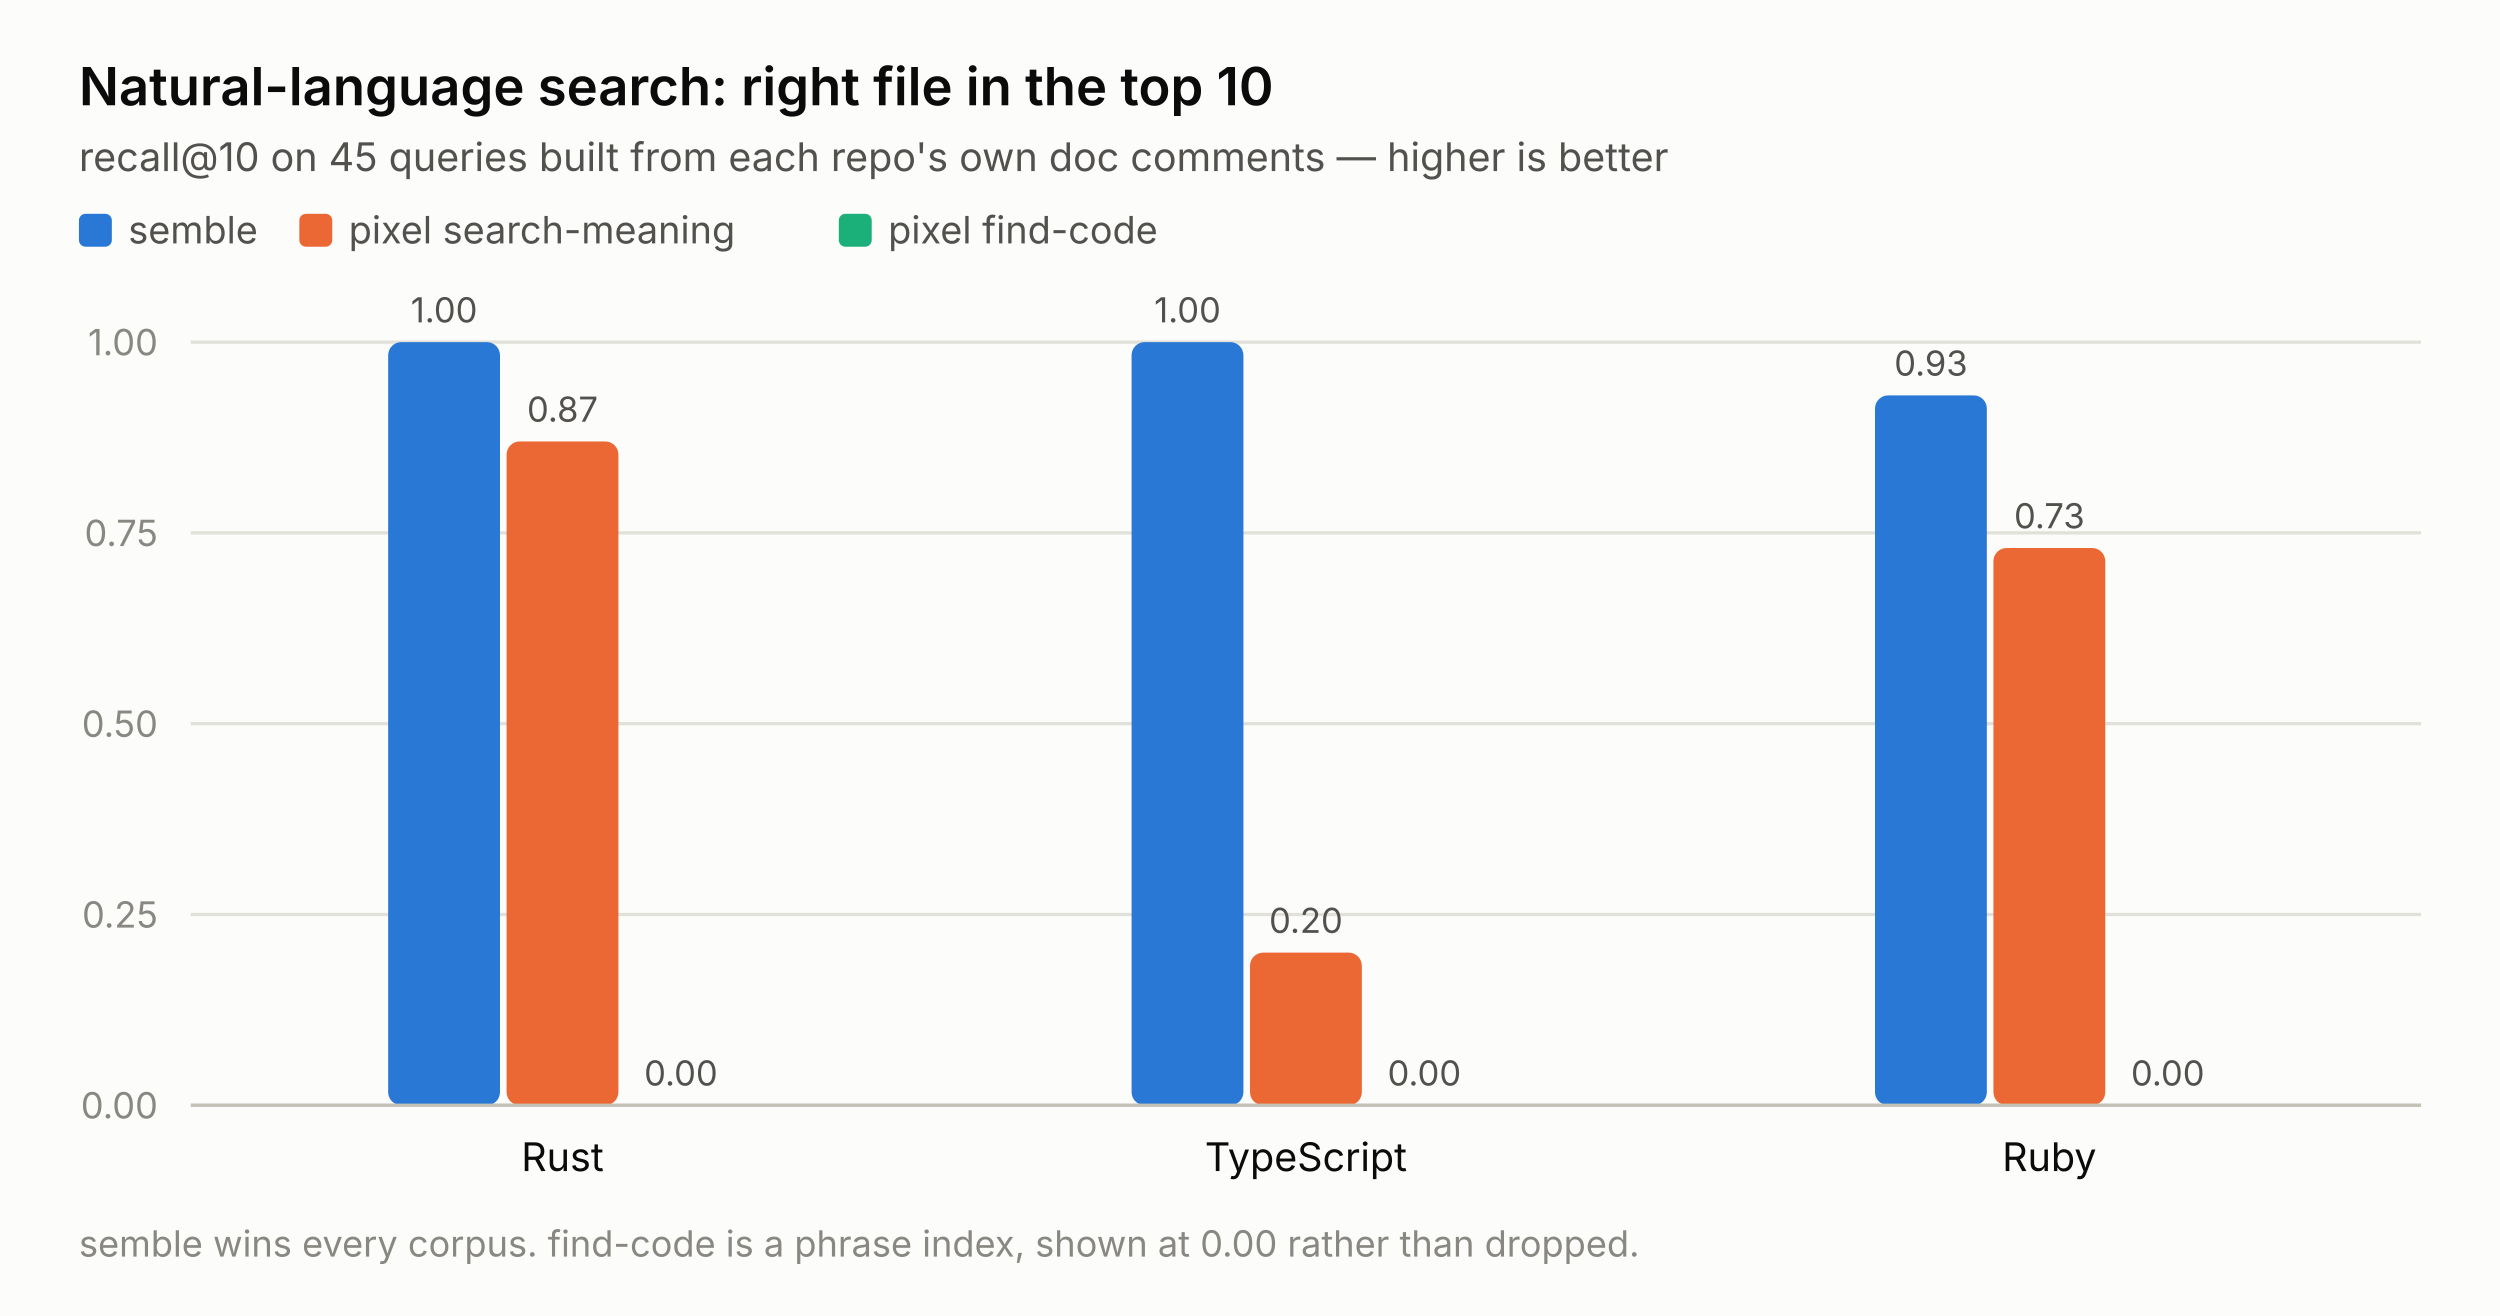
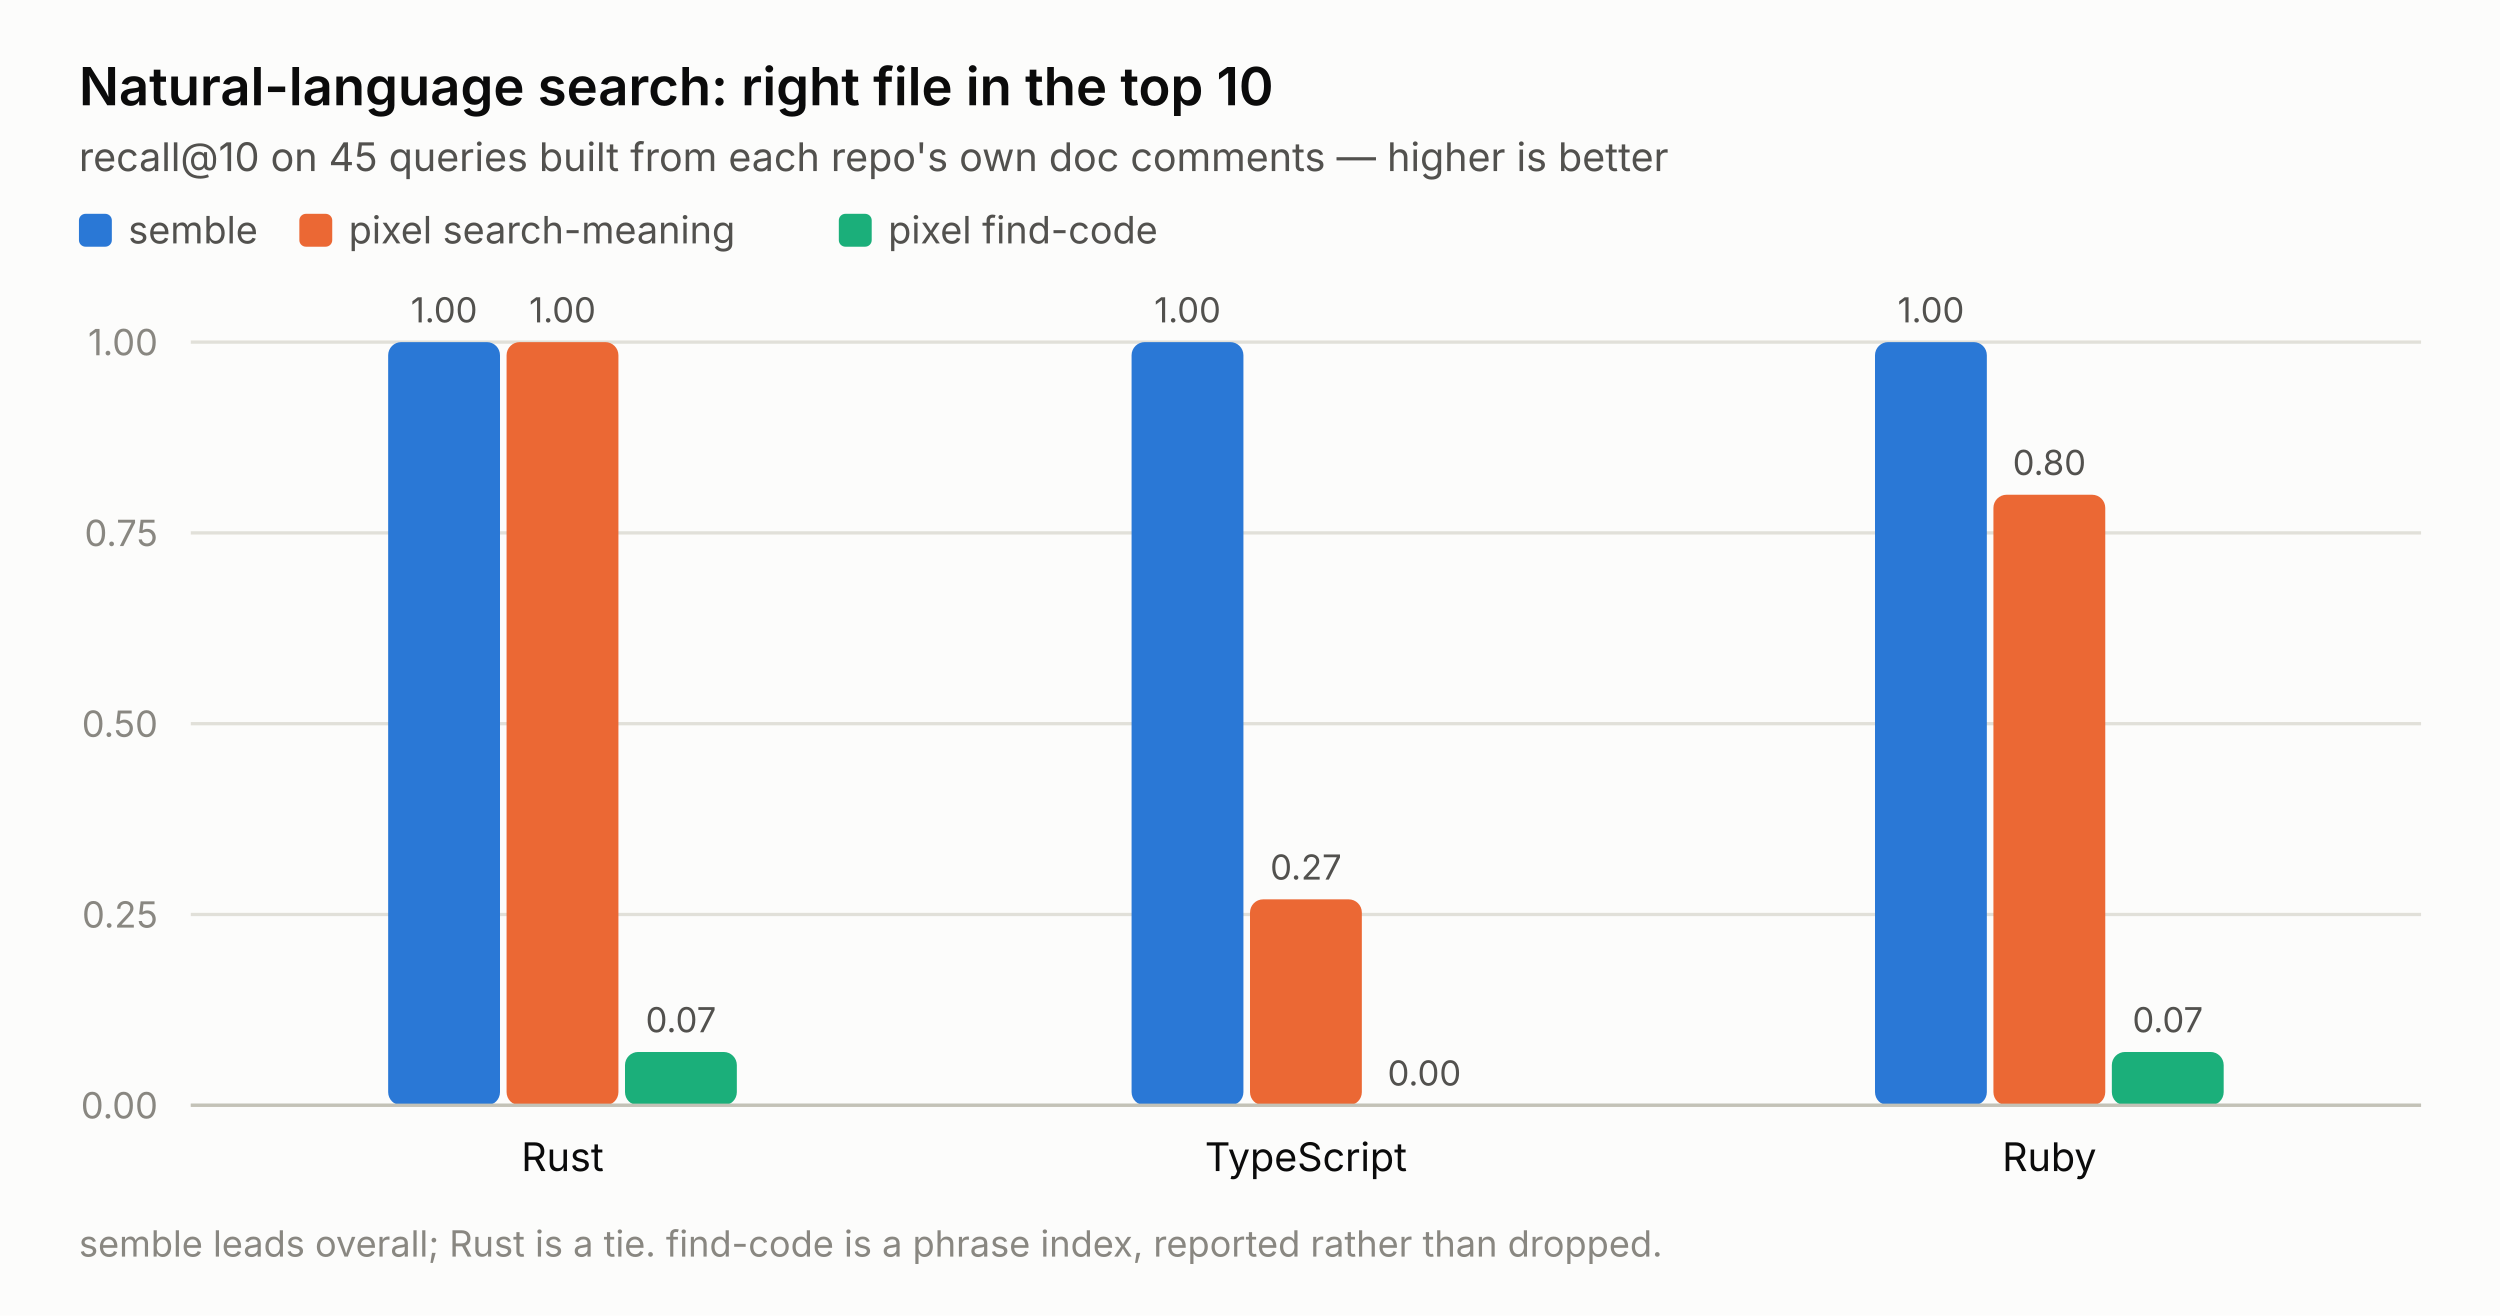
<svg xmlns="http://www.w3.org/2000/svg" width="760" height="400" viewBox="0 0 760 400" role="img" aria-label="Natural-language search: right file in the top 10">
  <rect width="760" height="400" fill="#fcfcfb" />
  <text x="24" y="32" font-family="system-ui,-apple-system,'Segoe UI',sans-serif" font-size="16" font-weight="600" fill="#0b0b0b">Natural-language search: right file in the top 10</text>
  <text x="24" y="52" font-family="system-ui,-apple-system,'Segoe UI',sans-serif" font-size="12" fill="#52514e">recall@10 on 45 queries built from each repo's own doc comments — higher is better</text>
  <rect x="24" y="65" width="10" height="10" rx="2" fill="#2a78d6" />
  <text x="39" y="74" font-family="system-ui,-apple-system,'Segoe UI',sans-serif" font-size="11.5" fill="#52514e">semble</text>
  <rect x="91" y="65" width="10" height="10" rx="2" fill="#eb6834" />
  <text x="106" y="74" font-family="system-ui,-apple-system,'Segoe UI',sans-serif" font-size="11.5" fill="#52514e">pixel search-meaning</text>
  <rect x="255" y="65" width="10" height="10" rx="2" fill="#1baf7a" />
  <text x="270" y="74" font-family="system-ui,-apple-system,'Segoe UI',sans-serif" font-size="11.5" fill="#52514e">pixel find-code</text>
  <line x1="58" y1="336.0" x2="736" y2="336.0" stroke="#e1e0d9" stroke-width="1" />
  <text x="48" y="340.0" text-anchor="end" font-family="system-ui,-apple-system,'Segoe UI',sans-serif" font-size="11" fill="#898781">0.00</text>
  <line x1="58" y1="278.0" x2="736" y2="278.0" stroke="#e1e0d9" stroke-width="1" />
  <text x="48" y="282.0" text-anchor="end" font-family="system-ui,-apple-system,'Segoe UI',sans-serif" font-size="11" fill="#898781">0.25</text>
  <line x1="58" y1="220.0" x2="736" y2="220.0" stroke="#e1e0d9" stroke-width="1" />
  <text x="48" y="224.0" text-anchor="end" font-family="system-ui,-apple-system,'Segoe UI',sans-serif" font-size="11" fill="#898781">0.50</text>
  <line x1="58" y1="162.0" x2="736" y2="162.0" stroke="#e1e0d9" stroke-width="1" />
  <text x="48" y="166.0" text-anchor="end" font-family="system-ui,-apple-system,'Segoe UI',sans-serif" font-size="11" fill="#898781">0.75</text>
  <line x1="58" y1="104.0" x2="736" y2="104.0" stroke="#e1e0d9" stroke-width="1" />
  <text x="48" y="108.0" text-anchor="end" font-family="system-ui,-apple-system,'Segoe UI',sans-serif" font-size="11" fill="#898781">1.00</text>
  <rect x="118.0" y="104.0" width="34.0" height="232.0" rx="4" fill="#2a78d6" />
  <text x="135.0" y="98.0" text-anchor="middle" font-family="system-ui,-apple-system,'Segoe UI',sans-serif" font-size="10.5" fill="#52514e">1.00</text>
-   <rect x="154.0" y="134.2" width="34.0" height="201.8" rx="4" fill="#eb6834" />
-   <text x="171.0" y="128.2" text-anchor="middle" font-family="system-ui,-apple-system,'Segoe UI',sans-serif" font-size="10.5" fill="#52514e">0.87</text>
-   <text x="207.0" y="330.0" text-anchor="middle" font-family="system-ui,-apple-system,'Segoe UI',sans-serif" font-size="10.5" fill="#52514e">0.00</text>
+   <rect x="154.0" y="104.0" width="34.0" height="232.0" rx="4" fill="#eb6834" />
+   <text x="171.0" y="98.0" text-anchor="middle" font-family="system-ui,-apple-system,'Segoe UI',sans-serif" font-size="10.5" fill="#52514e">1.00</text>
+   <rect x="190.0" y="319.8" width="34.0" height="16.2" rx="4" fill="#1baf7a" />
+   <text x="207.0" y="313.8" text-anchor="middle" font-family="system-ui,-apple-system,'Segoe UI',sans-serif" font-size="10.5" fill="#52514e">0.07</text>
  <text x="171.0" y="356" text-anchor="middle" font-family="system-ui,-apple-system,'Segoe UI',sans-serif" font-size="12" fill="#0b0b0b">Rust</text>
  <rect x="344.0" y="104.0" width="34.0" height="232.0" rx="4" fill="#2a78d6" />
  <text x="361.0" y="98.0" text-anchor="middle" font-family="system-ui,-apple-system,'Segoe UI',sans-serif" font-size="10.5" fill="#52514e">1.00</text>
-   <rect x="380.0" y="289.6" width="34.0" height="46.4" rx="4" fill="#eb6834" />
-   <text x="397.0" y="283.6" text-anchor="middle" font-family="system-ui,-apple-system,'Segoe UI',sans-serif" font-size="10.5" fill="#52514e">0.20</text>
+   <rect x="380.0" y="273.4" width="34.0" height="62.6" rx="4" fill="#eb6834" />
+   <text x="397.0" y="267.4" text-anchor="middle" font-family="system-ui,-apple-system,'Segoe UI',sans-serif" font-size="10.5" fill="#52514e">0.27</text>
  <text x="433.0" y="330.0" text-anchor="middle" font-family="system-ui,-apple-system,'Segoe UI',sans-serif" font-size="10.5" fill="#52514e">0.00</text>
  <text x="397.0" y="356" text-anchor="middle" font-family="system-ui,-apple-system,'Segoe UI',sans-serif" font-size="12" fill="#0b0b0b">TypeScript</text>
-   <rect x="570.0" y="120.2" width="34.0" height="215.8" rx="4" fill="#2a78d6" />
-   <text x="587.0" y="114.2" text-anchor="middle" font-family="system-ui,-apple-system,'Segoe UI',sans-serif" font-size="10.5" fill="#52514e">0.93</text>
-   <rect x="606.0" y="166.6" width="34.0" height="169.4" rx="4" fill="#eb6834" />
-   <text x="623.0" y="160.6" text-anchor="middle" font-family="system-ui,-apple-system,'Segoe UI',sans-serif" font-size="10.5" fill="#52514e">0.73</text>
-   <text x="659.0" y="330.0" text-anchor="middle" font-family="system-ui,-apple-system,'Segoe UI',sans-serif" font-size="10.5" fill="#52514e">0.00</text>
+   <rect x="570.0" y="104.0" width="34.0" height="232.0" rx="4" fill="#2a78d6" />
+   <text x="587.0" y="98.0" text-anchor="middle" font-family="system-ui,-apple-system,'Segoe UI',sans-serif" font-size="10.5" fill="#52514e">1.00</text>
+   <rect x="606.0" y="150.4" width="34.0" height="185.6" rx="4" fill="#eb6834" />
+   <text x="623.0" y="144.4" text-anchor="middle" font-family="system-ui,-apple-system,'Segoe UI',sans-serif" font-size="10.5" fill="#52514e">0.80</text>
+   <rect x="642.0" y="319.8" width="34.0" height="16.2" rx="4" fill="#1baf7a" />
+   <text x="659.0" y="313.8" text-anchor="middle" font-family="system-ui,-apple-system,'Segoe UI',sans-serif" font-size="10.5" fill="#52514e">0.07</text>
  <text x="623.0" y="356" text-anchor="middle" font-family="system-ui,-apple-system,'Segoe UI',sans-serif" font-size="12" fill="#0b0b0b">Ruby</text>
  <line x1="58" y1="336" x2="736" y2="336" stroke="#c3c2b7" stroke-width="1" />
-   <text x="24" y="382" font-family="system-ui,-apple-system,'Segoe UI',sans-serif" font-size="11" fill="#898781">semble wins every corpus. find-code is a phrase index, shown at 0.00 rather than dropped.</text>
+   <text x="24" y="382" font-family="system-ui,-apple-system,'Segoe UI',sans-serif" font-size="11" fill="#898781">semble leads overall; Rust is a tie. find-code is a phrase index, reported rather than dropped.</text>
</svg>
